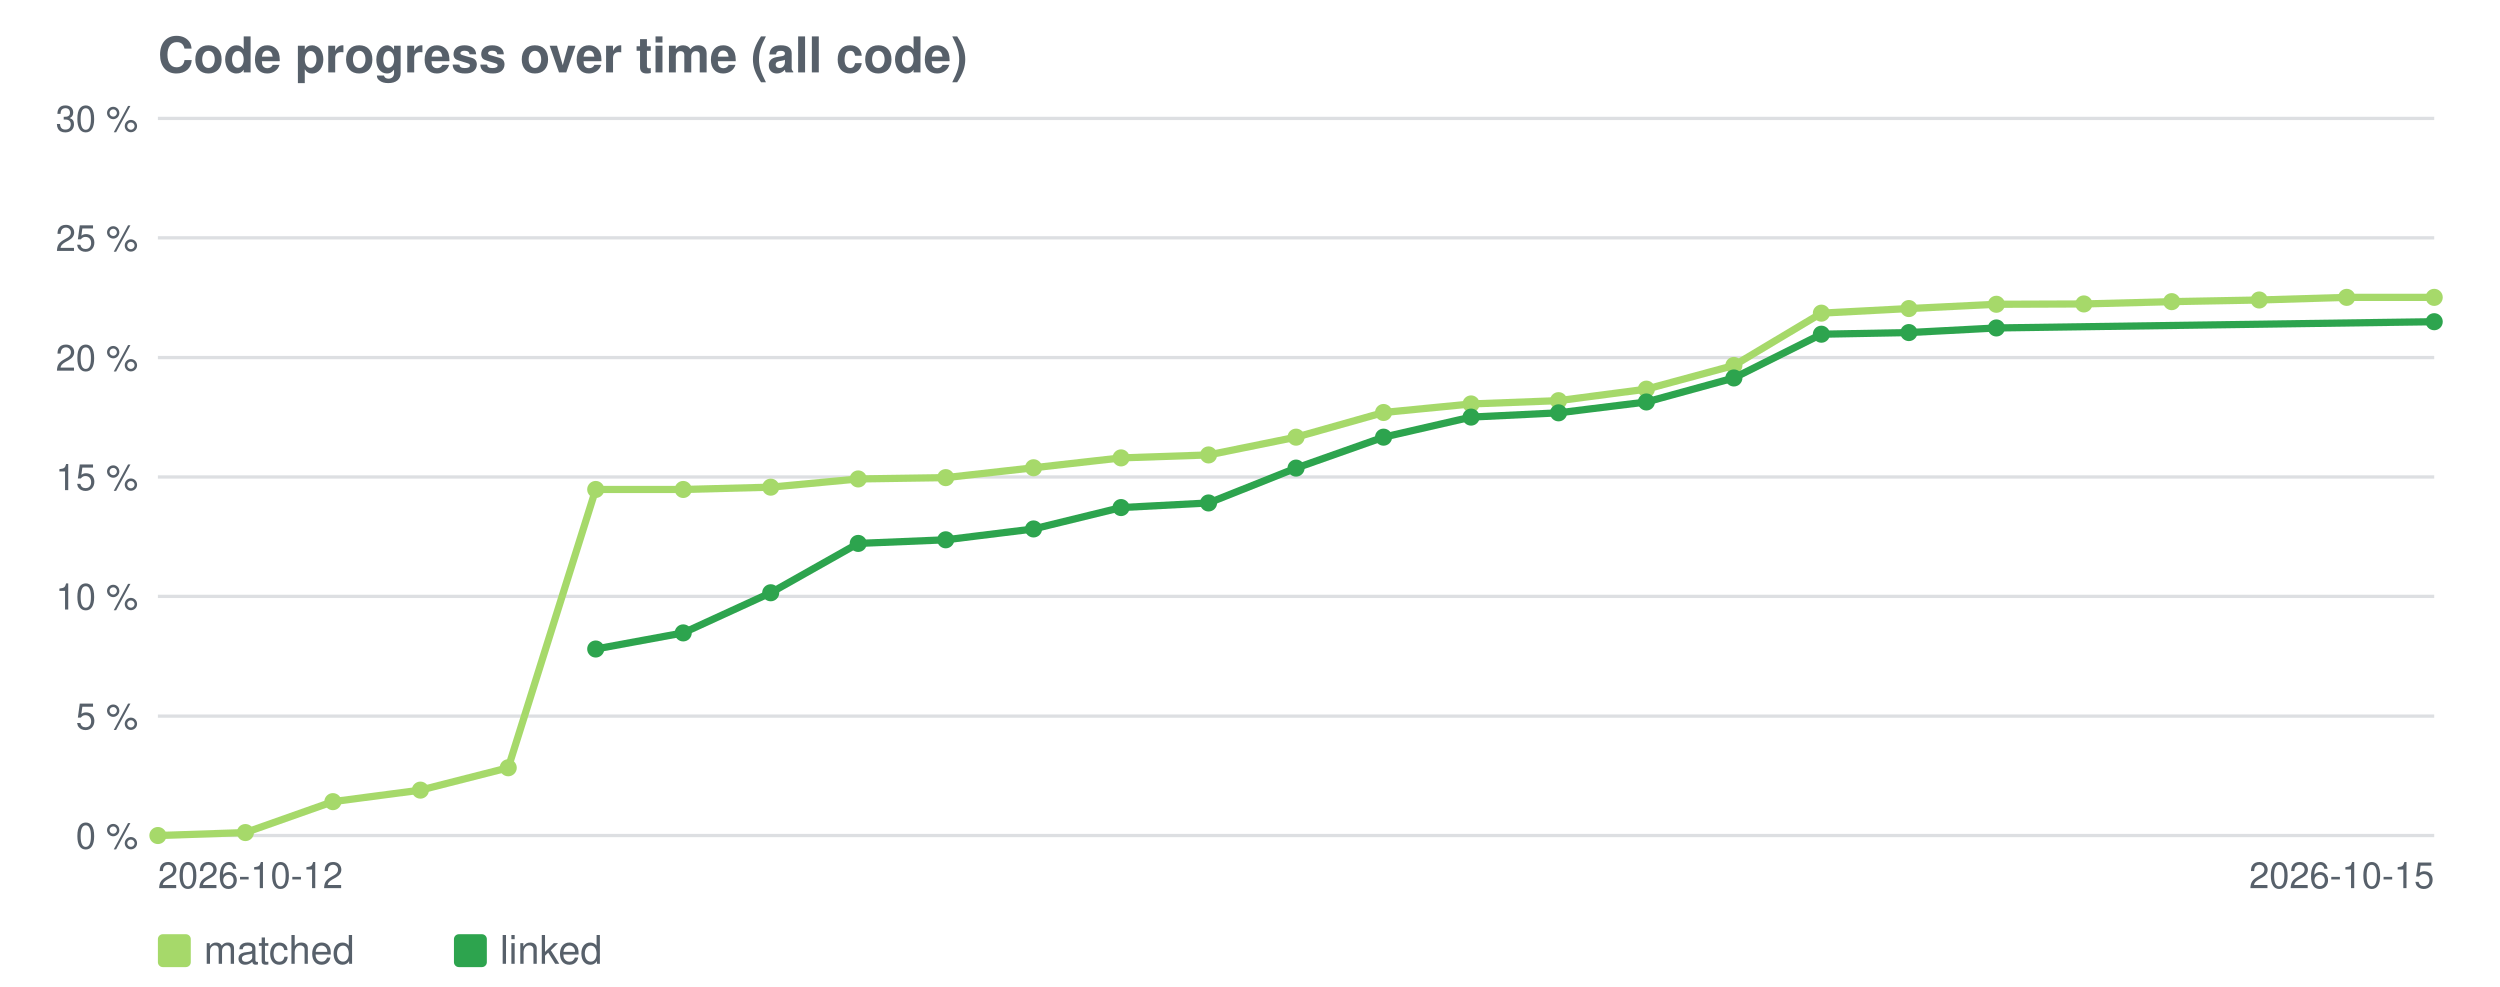
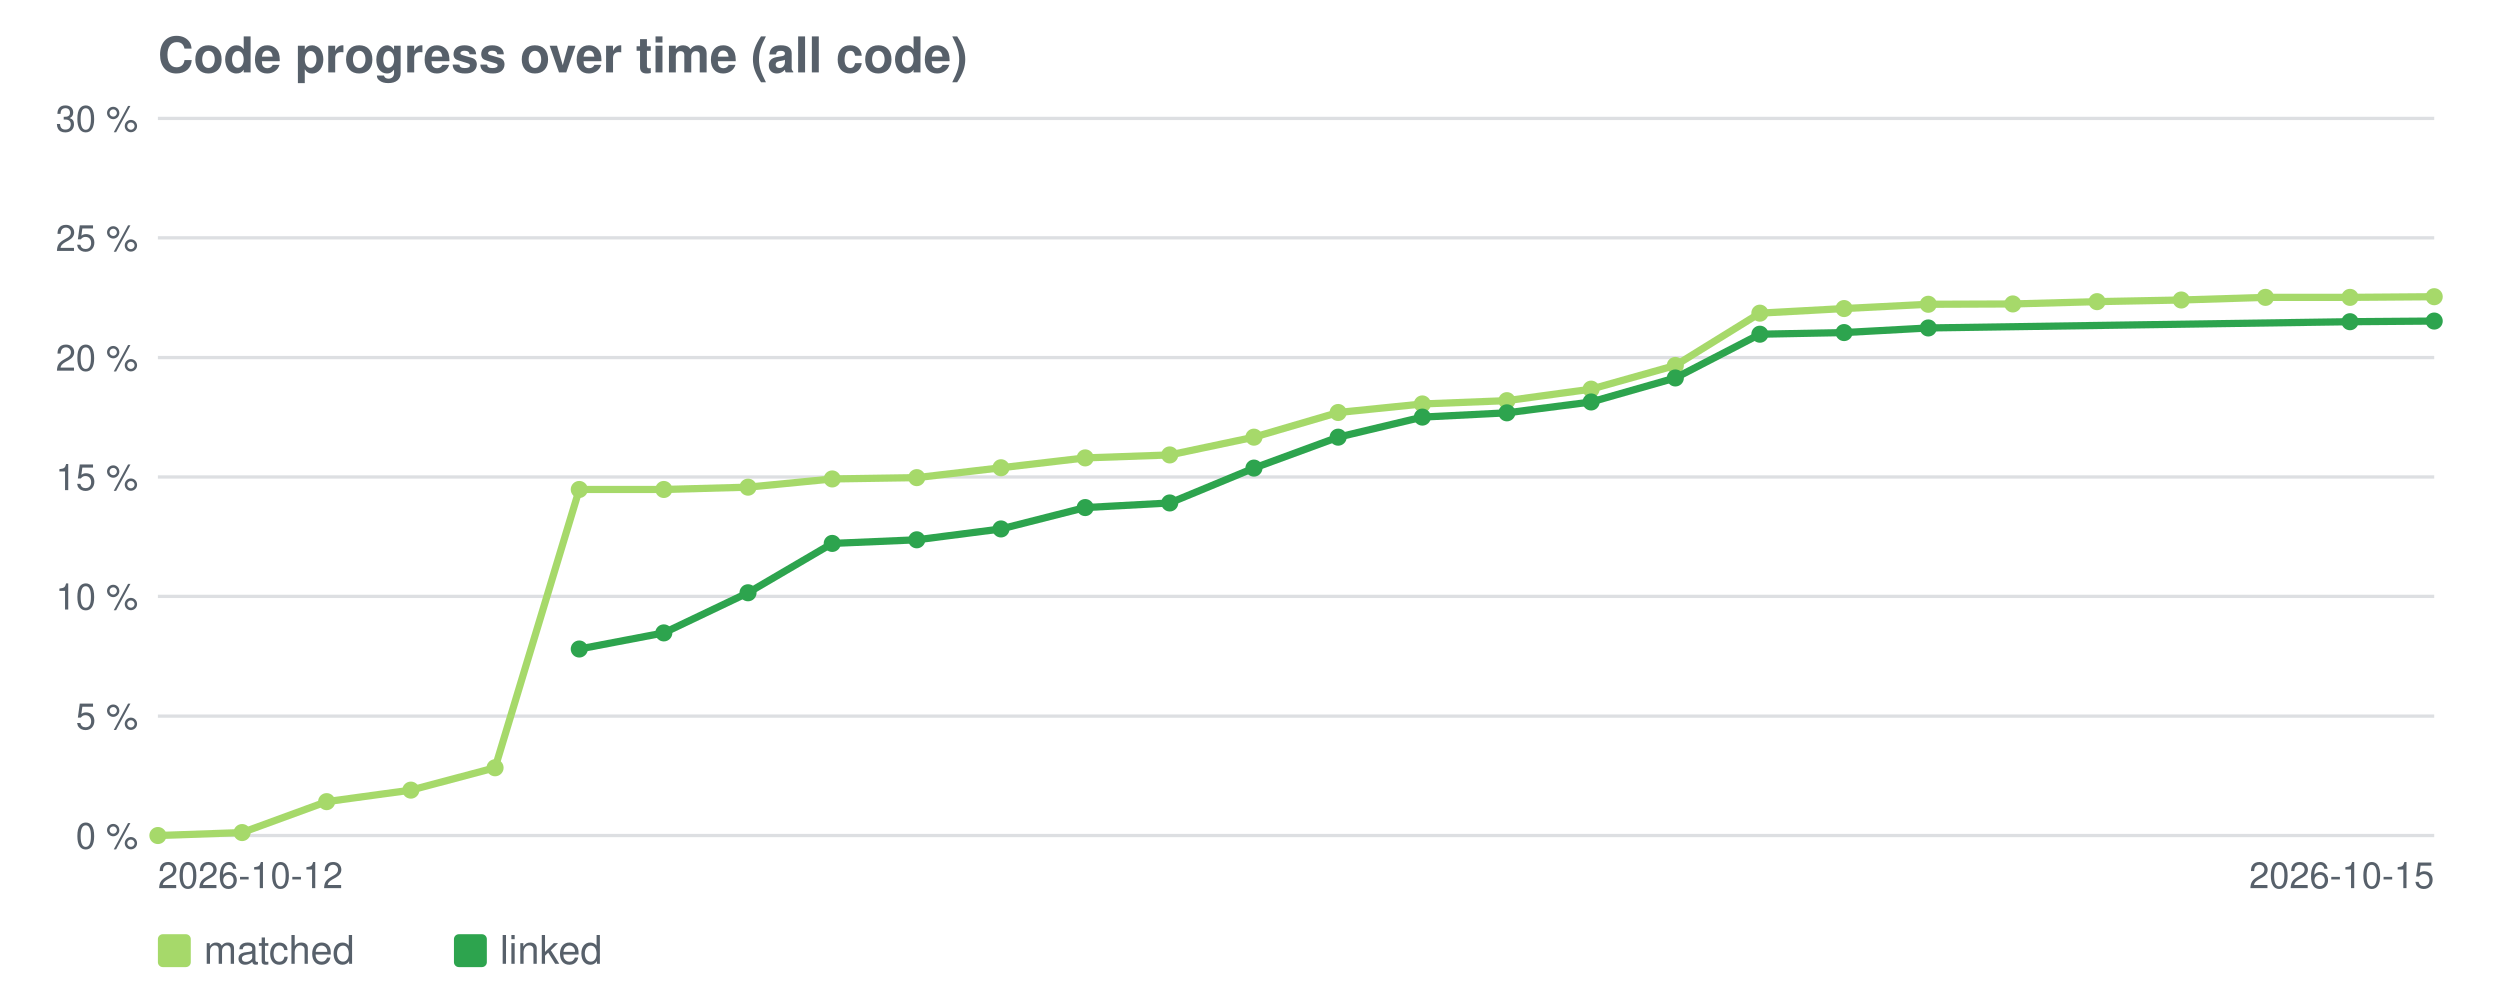
<svg xmlns="http://www.w3.org/2000/svg" width="760" height="300" viewBox="0 0 760 300" font-family="-apple-system, Segoe UI, Helvetica, Arial, sans-serif">
  <text x="48" y="22" font-size="15" font-weight="600" fill="#57606a">Code progress over time (all code)</text>
  <line x1="48" y1="254.0" x2="740" y2="254.0" stroke="#8c959f" stroke-opacity="0.3" />
  <text x="42" y="258.0" font-size="11" fill="#57606a" text-anchor="end">0 %</text>
  <line x1="48" y1="217.7" x2="740" y2="217.7" stroke="#8c959f" stroke-opacity="0.3" />
  <text x="42" y="221.7" font-size="11" fill="#57606a" text-anchor="end">5 %</text>
  <line x1="48" y1="181.3" x2="740" y2="181.3" stroke="#8c959f" stroke-opacity="0.3" />
  <text x="42" y="185.3" font-size="11" fill="#57606a" text-anchor="end">10 %</text>
  <line x1="48" y1="145.0" x2="740" y2="145.0" stroke="#8c959f" stroke-opacity="0.3" />
  <text x="42" y="149.0" font-size="11" fill="#57606a" text-anchor="end">15 %</text>
  <line x1="48" y1="108.7" x2="740" y2="108.7" stroke="#8c959f" stroke-opacity="0.3" />
  <text x="42" y="112.7" font-size="11" fill="#57606a" text-anchor="end">20 %</text>
  <line x1="48" y1="72.3" x2="740" y2="72.3" stroke="#8c959f" stroke-opacity="0.3" />
  <text x="42" y="76.3" font-size="11" fill="#57606a" text-anchor="end">25 %</text>
  <line x1="48" y1="36.0" x2="740" y2="36.0" stroke="#8c959f" stroke-opacity="0.3" />
  <text x="42" y="40.0" font-size="11" fill="#57606a" text-anchor="end">30 %</text>
-   <polyline points="48.0,254.0 74.6,253.1 101.2,243.7 127.8,240.2 154.5,233.4 181.1,148.8 207.7,148.8 234.3,148.1 260.9,145.6 287.5,145.2 314.2,142.2 340.8,139.2 367.4,138.3 394.0,132.9 420.6,125.4 447.2,122.8 473.8,121.8 500.5,118.3 527.1,111.1 553.7,95.2 580.3,93.8 606.9,92.5 633.5,92.4 660.2,91.7 686.8,91.2 713.4,90.4 740.0,90.4" fill="none" stroke="#a6d96a" stroke-width="2.2" />
+   <polyline points="48.0,254.0 73.6,253.1 99.3,243.7 124.9,240.2 150.5,233.4 176.1,148.8 201.8,148.8 227.4,148.1 253.0,145.6 278.7,145.2 304.3,142.2 329.9,139.2 355.6,138.3 381.2,132.9 406.8,125.4 432.4,122.8 458.1,121.8 483.7,118.3 509.3,111.1 535.0,95.2 560.6,93.8 586.2,92.5 611.9,92.4 637.5,91.7 663.1,91.2 688.7,90.4 714.4,90.4 740.0,90.2" fill="none" stroke="#a6d96a" stroke-width="2.2" />
  <circle cx="48.0" cy="254.0" r="2.6" fill="#a6d96a" />
-   <circle cx="74.6" cy="253.1" r="2.6" fill="#a6d96a" />
-   <circle cx="101.2" cy="243.7" r="2.6" fill="#a6d96a" />
-   <circle cx="127.8" cy="240.2" r="2.6" fill="#a6d96a" />
-   <circle cx="154.5" cy="233.4" r="2.6" fill="#a6d96a" />
-   <circle cx="181.1" cy="148.8" r="2.6" fill="#a6d96a" />
-   <circle cx="207.7" cy="148.8" r="2.6" fill="#a6d96a" />
-   <circle cx="234.3" cy="148.1" r="2.6" fill="#a6d96a" />
-   <circle cx="260.9" cy="145.6" r="2.6" fill="#a6d96a" />
-   <circle cx="287.5" cy="145.2" r="2.6" fill="#a6d96a" />
-   <circle cx="314.2" cy="142.2" r="2.6" fill="#a6d96a" />
-   <circle cx="340.8" cy="139.2" r="2.6" fill="#a6d96a" />
-   <circle cx="367.4" cy="138.3" r="2.6" fill="#a6d96a" />
-   <circle cx="394.0" cy="132.9" r="2.6" fill="#a6d96a" />
-   <circle cx="420.6" cy="125.4" r="2.6" fill="#a6d96a" />
-   <circle cx="447.2" cy="122.8" r="2.6" fill="#a6d96a" />
-   <circle cx="473.8" cy="121.8" r="2.6" fill="#a6d96a" />
-   <circle cx="500.5" cy="118.3" r="2.6" fill="#a6d96a" />
-   <circle cx="527.1" cy="111.1" r="2.6" fill="#a6d96a" />
-   <circle cx="553.7" cy="95.2" r="2.6" fill="#a6d96a" />
-   <circle cx="580.3" cy="93.8" r="2.6" fill="#a6d96a" />
-   <circle cx="606.9" cy="92.5" r="2.6" fill="#a6d96a" />
-   <circle cx="633.5" cy="92.4" r="2.6" fill="#a6d96a" />
-   <circle cx="660.2" cy="91.7" r="2.6" fill="#a6d96a" />
-   <circle cx="686.8" cy="91.2" r="2.6" fill="#a6d96a" />
-   <circle cx="713.4" cy="90.4" r="2.6" fill="#a6d96a" />
-   <circle cx="740.0" cy="90.4" r="2.6" fill="#a6d96a" />
+   <circle cx="73.6" cy="253.1" r="2.6" fill="#a6d96a" />
+   <circle cx="99.3" cy="243.7" r="2.6" fill="#a6d96a" />
+   <circle cx="124.9" cy="240.2" r="2.6" fill="#a6d96a" />
+   <circle cx="150.5" cy="233.4" r="2.6" fill="#a6d96a" />
+   <circle cx="176.1" cy="148.8" r="2.6" fill="#a6d96a" />
+   <circle cx="201.8" cy="148.8" r="2.6" fill="#a6d96a" />
+   <circle cx="227.4" cy="148.1" r="2.6" fill="#a6d96a" />
+   <circle cx="253.0" cy="145.6" r="2.6" fill="#a6d96a" />
+   <circle cx="278.7" cy="145.2" r="2.6" fill="#a6d96a" />
+   <circle cx="304.3" cy="142.2" r="2.6" fill="#a6d96a" />
+   <circle cx="329.9" cy="139.2" r="2.6" fill="#a6d96a" />
+   <circle cx="355.6" cy="138.3" r="2.6" fill="#a6d96a" />
+   <circle cx="381.2" cy="132.9" r="2.6" fill="#a6d96a" />
+   <circle cx="406.8" cy="125.4" r="2.6" fill="#a6d96a" />
+   <circle cx="432.4" cy="122.8" r="2.6" fill="#a6d96a" />
+   <circle cx="458.1" cy="121.8" r="2.6" fill="#a6d96a" />
+   <circle cx="483.7" cy="118.3" r="2.6" fill="#a6d96a" />
+   <circle cx="509.3" cy="111.1" r="2.6" fill="#a6d96a" />
+   <circle cx="535.0" cy="95.2" r="2.6" fill="#a6d96a" />
+   <circle cx="560.6" cy="93.8" r="2.6" fill="#a6d96a" />
+   <circle cx="586.2" cy="92.5" r="2.6" fill="#a6d96a" />
+   <circle cx="611.9" cy="92.4" r="2.6" fill="#a6d96a" />
+   <circle cx="637.5" cy="91.7" r="2.6" fill="#a6d96a" />
+   <circle cx="663.1" cy="91.2" r="2.6" fill="#a6d96a" />
+   <circle cx="688.7" cy="90.4" r="2.6" fill="#a6d96a" />
+   <circle cx="714.4" cy="90.4" r="2.6" fill="#a6d96a" />
+   <circle cx="740.0" cy="90.2" r="2.6" fill="#a6d96a" />
  <rect x="48" y="284" width="10" height="10" rx="1.5" fill="#a6d96a" />
  <text x="62" y="293" font-size="12" fill="#57606a">matched</text>
-   <polyline points="181.1,197.3 207.7,192.4 234.3,180.2 260.9,165.2 287.5,164.1 314.2,160.8 340.8,154.3 367.4,152.9 394.0,142.3 420.6,132.9 447.2,126.8 473.8,125.5 500.5,122.2 527.1,114.9 553.7,101.6 580.3,101.1 606.9,99.7 740.0,97.8" fill="none" stroke="#2da44e" stroke-width="2.2" />
-   <circle cx="181.1" cy="197.3" r="2.6" fill="#2da44e" />
-   <circle cx="207.7" cy="192.4" r="2.6" fill="#2da44e" />
-   <circle cx="234.3" cy="180.2" r="2.6" fill="#2da44e" />
-   <circle cx="260.9" cy="165.2" r="2.6" fill="#2da44e" />
-   <circle cx="287.5" cy="164.1" r="2.6" fill="#2da44e" />
-   <circle cx="314.2" cy="160.8" r="2.6" fill="#2da44e" />
-   <circle cx="340.8" cy="154.3" r="2.6" fill="#2da44e" />
-   <circle cx="367.4" cy="152.9" r="2.6" fill="#2da44e" />
-   <circle cx="394.0" cy="142.3" r="2.6" fill="#2da44e" />
-   <circle cx="420.6" cy="132.9" r="2.6" fill="#2da44e" />
-   <circle cx="447.2" cy="126.8" r="2.6" fill="#2da44e" />
-   <circle cx="473.8" cy="125.5" r="2.6" fill="#2da44e" />
-   <circle cx="500.5" cy="122.2" r="2.6" fill="#2da44e" />
-   <circle cx="527.1" cy="114.9" r="2.6" fill="#2da44e" />
-   <circle cx="553.7" cy="101.6" r="2.6" fill="#2da44e" />
-   <circle cx="580.3" cy="101.1" r="2.6" fill="#2da44e" />
-   <circle cx="606.9" cy="99.7" r="2.6" fill="#2da44e" />
-   <circle cx="740.0" cy="97.8" r="2.6" fill="#2da44e" />
+   <polyline points="176.1,197.3 201.8,192.4 227.4,180.2 253.0,165.2 278.7,164.1 304.3,160.8 329.9,154.3 355.6,152.9 381.2,142.3 406.8,132.9 432.4,126.8 458.1,125.5 483.7,122.2 509.3,114.9 535.0,101.6 560.6,101.1 586.2,99.7 714.4,97.8 740.0,97.6" fill="none" stroke="#2da44e" stroke-width="2.2" />
+   <circle cx="176.1" cy="197.3" r="2.6" fill="#2da44e" />
+   <circle cx="201.8" cy="192.4" r="2.6" fill="#2da44e" />
+   <circle cx="227.4" cy="180.2" r="2.6" fill="#2da44e" />
+   <circle cx="253.0" cy="165.2" r="2.6" fill="#2da44e" />
+   <circle cx="278.7" cy="164.1" r="2.6" fill="#2da44e" />
+   <circle cx="304.3" cy="160.8" r="2.6" fill="#2da44e" />
+   <circle cx="329.9" cy="154.3" r="2.6" fill="#2da44e" />
+   <circle cx="355.6" cy="152.9" r="2.6" fill="#2da44e" />
+   <circle cx="381.2" cy="142.3" r="2.6" fill="#2da44e" />
+   <circle cx="406.8" cy="132.9" r="2.6" fill="#2da44e" />
+   <circle cx="432.4" cy="126.8" r="2.6" fill="#2da44e" />
+   <circle cx="458.1" cy="125.5" r="2.6" fill="#2da44e" />
+   <circle cx="483.7" cy="122.2" r="2.6" fill="#2da44e" />
+   <circle cx="509.3" cy="114.9" r="2.6" fill="#2da44e" />
+   <circle cx="535.0" cy="101.6" r="2.6" fill="#2da44e" />
+   <circle cx="560.6" cy="101.1" r="2.6" fill="#2da44e" />
+   <circle cx="586.2" cy="99.7" r="2.6" fill="#2da44e" />
+   <circle cx="714.4" cy="97.8" r="2.6" fill="#2da44e" />
+   <circle cx="740.0" cy="97.6" r="2.6" fill="#2da44e" />
  <rect x="138" y="284" width="10" height="10" rx="1.5" fill="#2da44e" />
  <text x="152" y="293" font-size="12" fill="#57606a">linked</text>
  <text x="48" y="270" font-size="11" fill="#57606a">2026-10-12</text>
  <text x="740" y="270" font-size="11" fill="#57606a" text-anchor="end">2026-10-15</text>
</svg>
